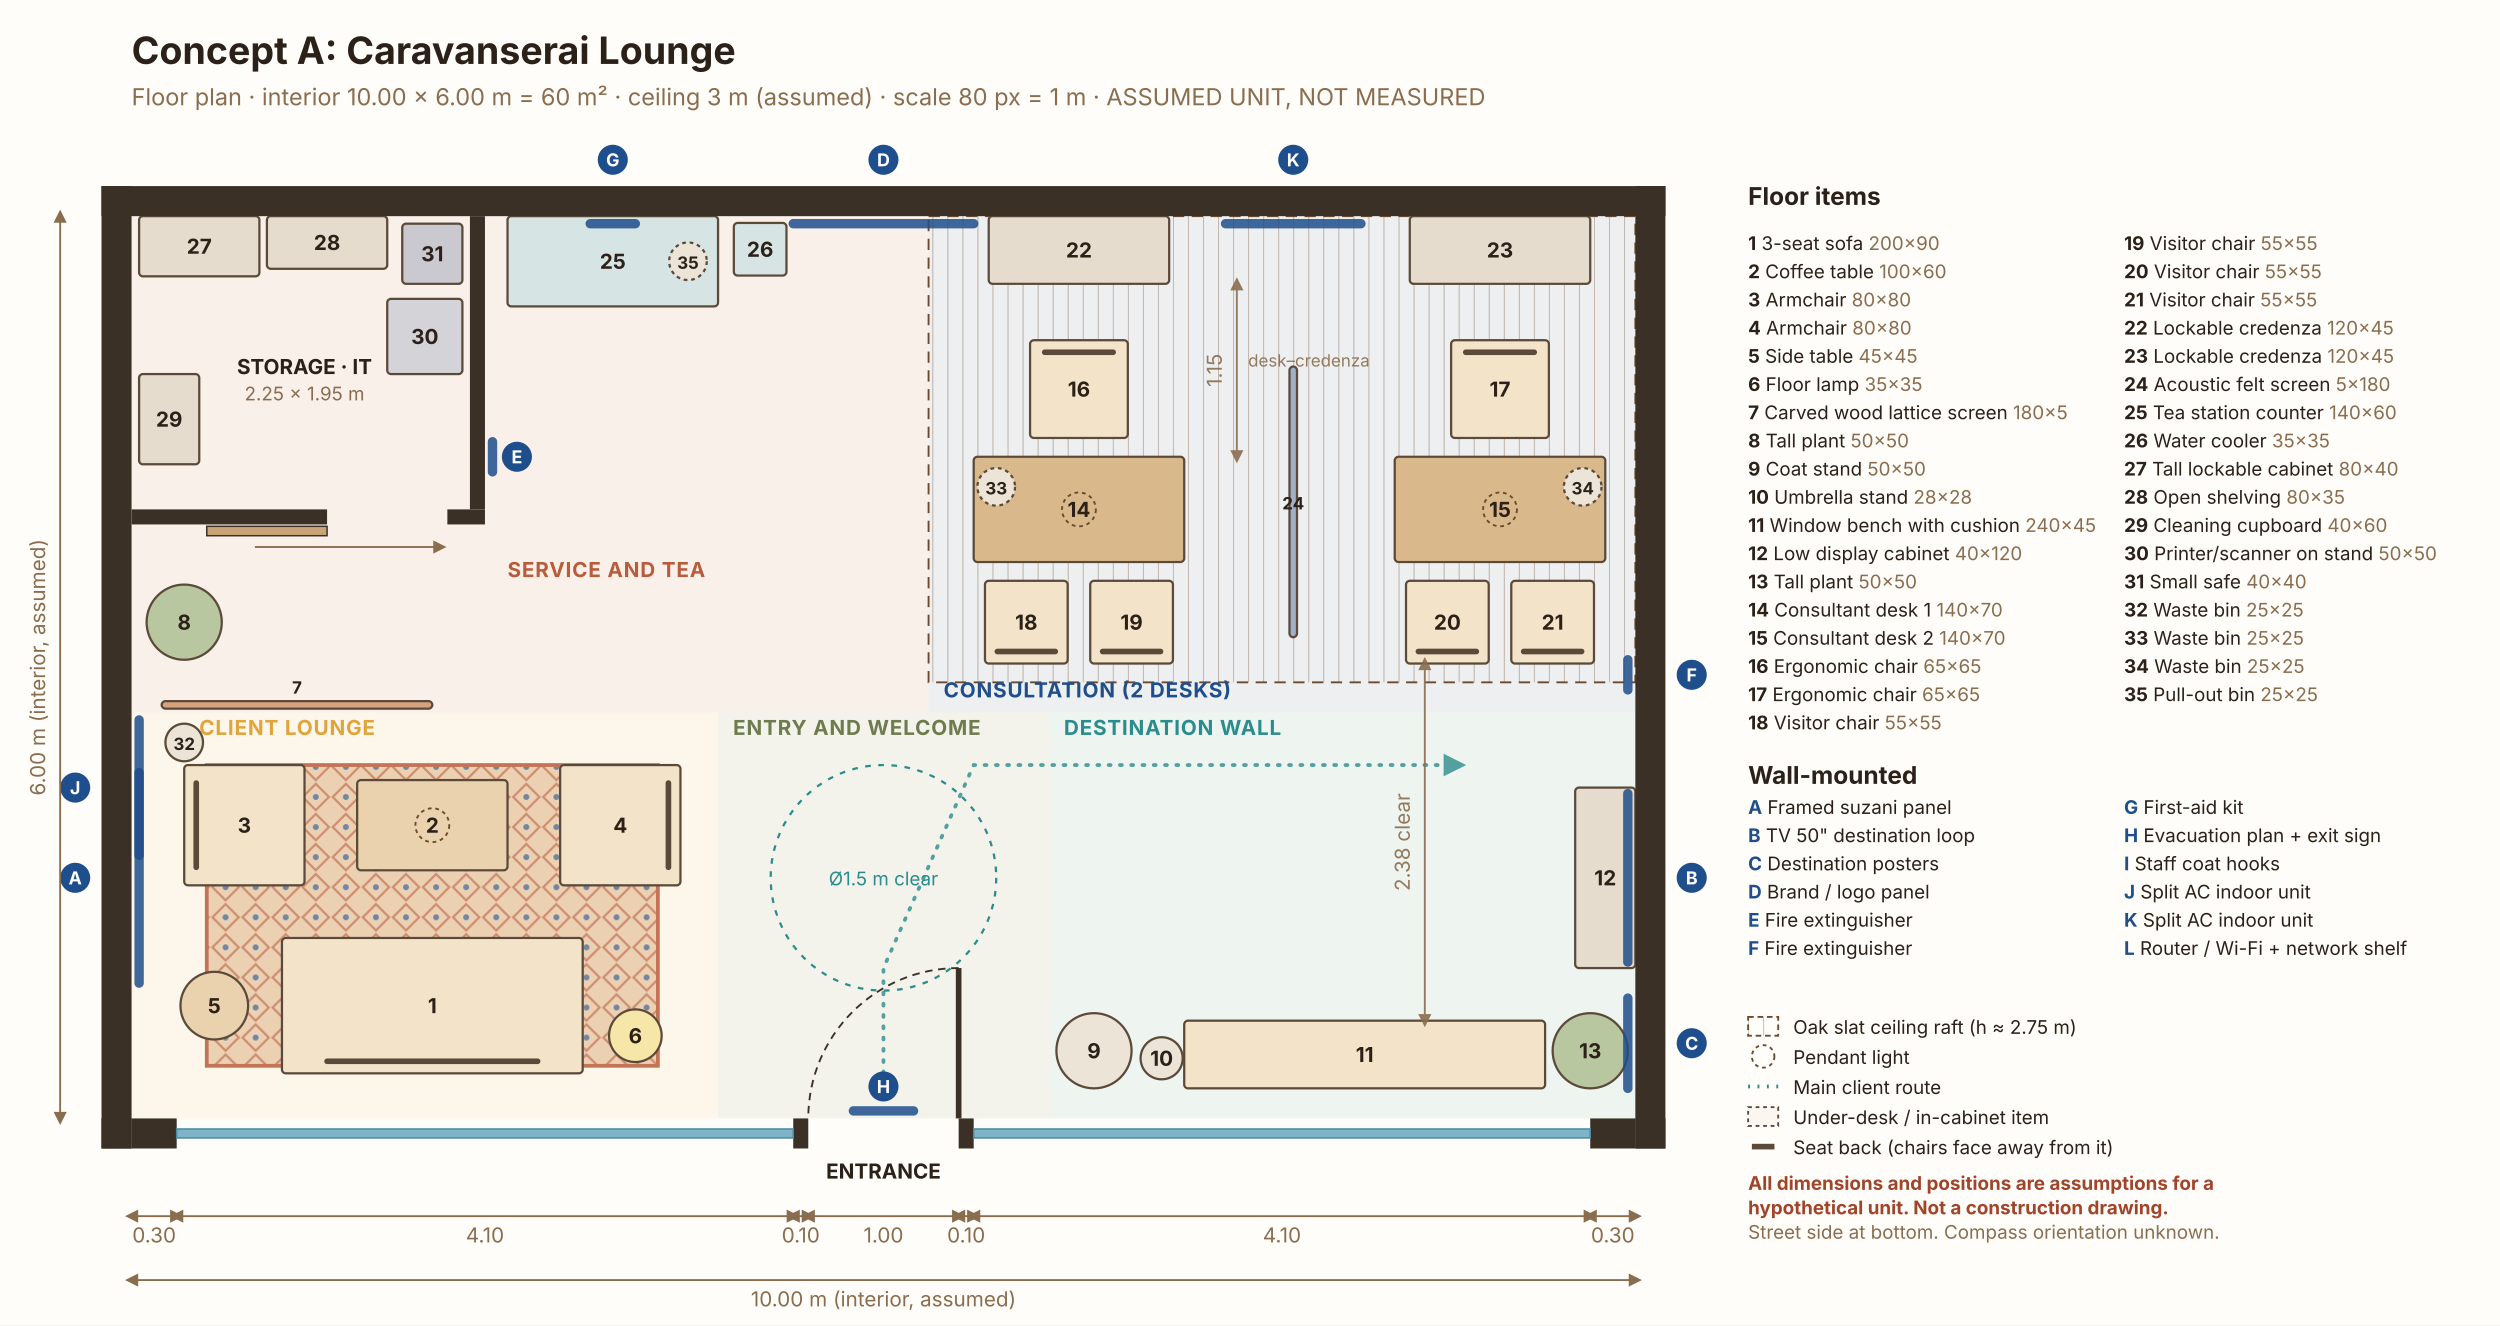
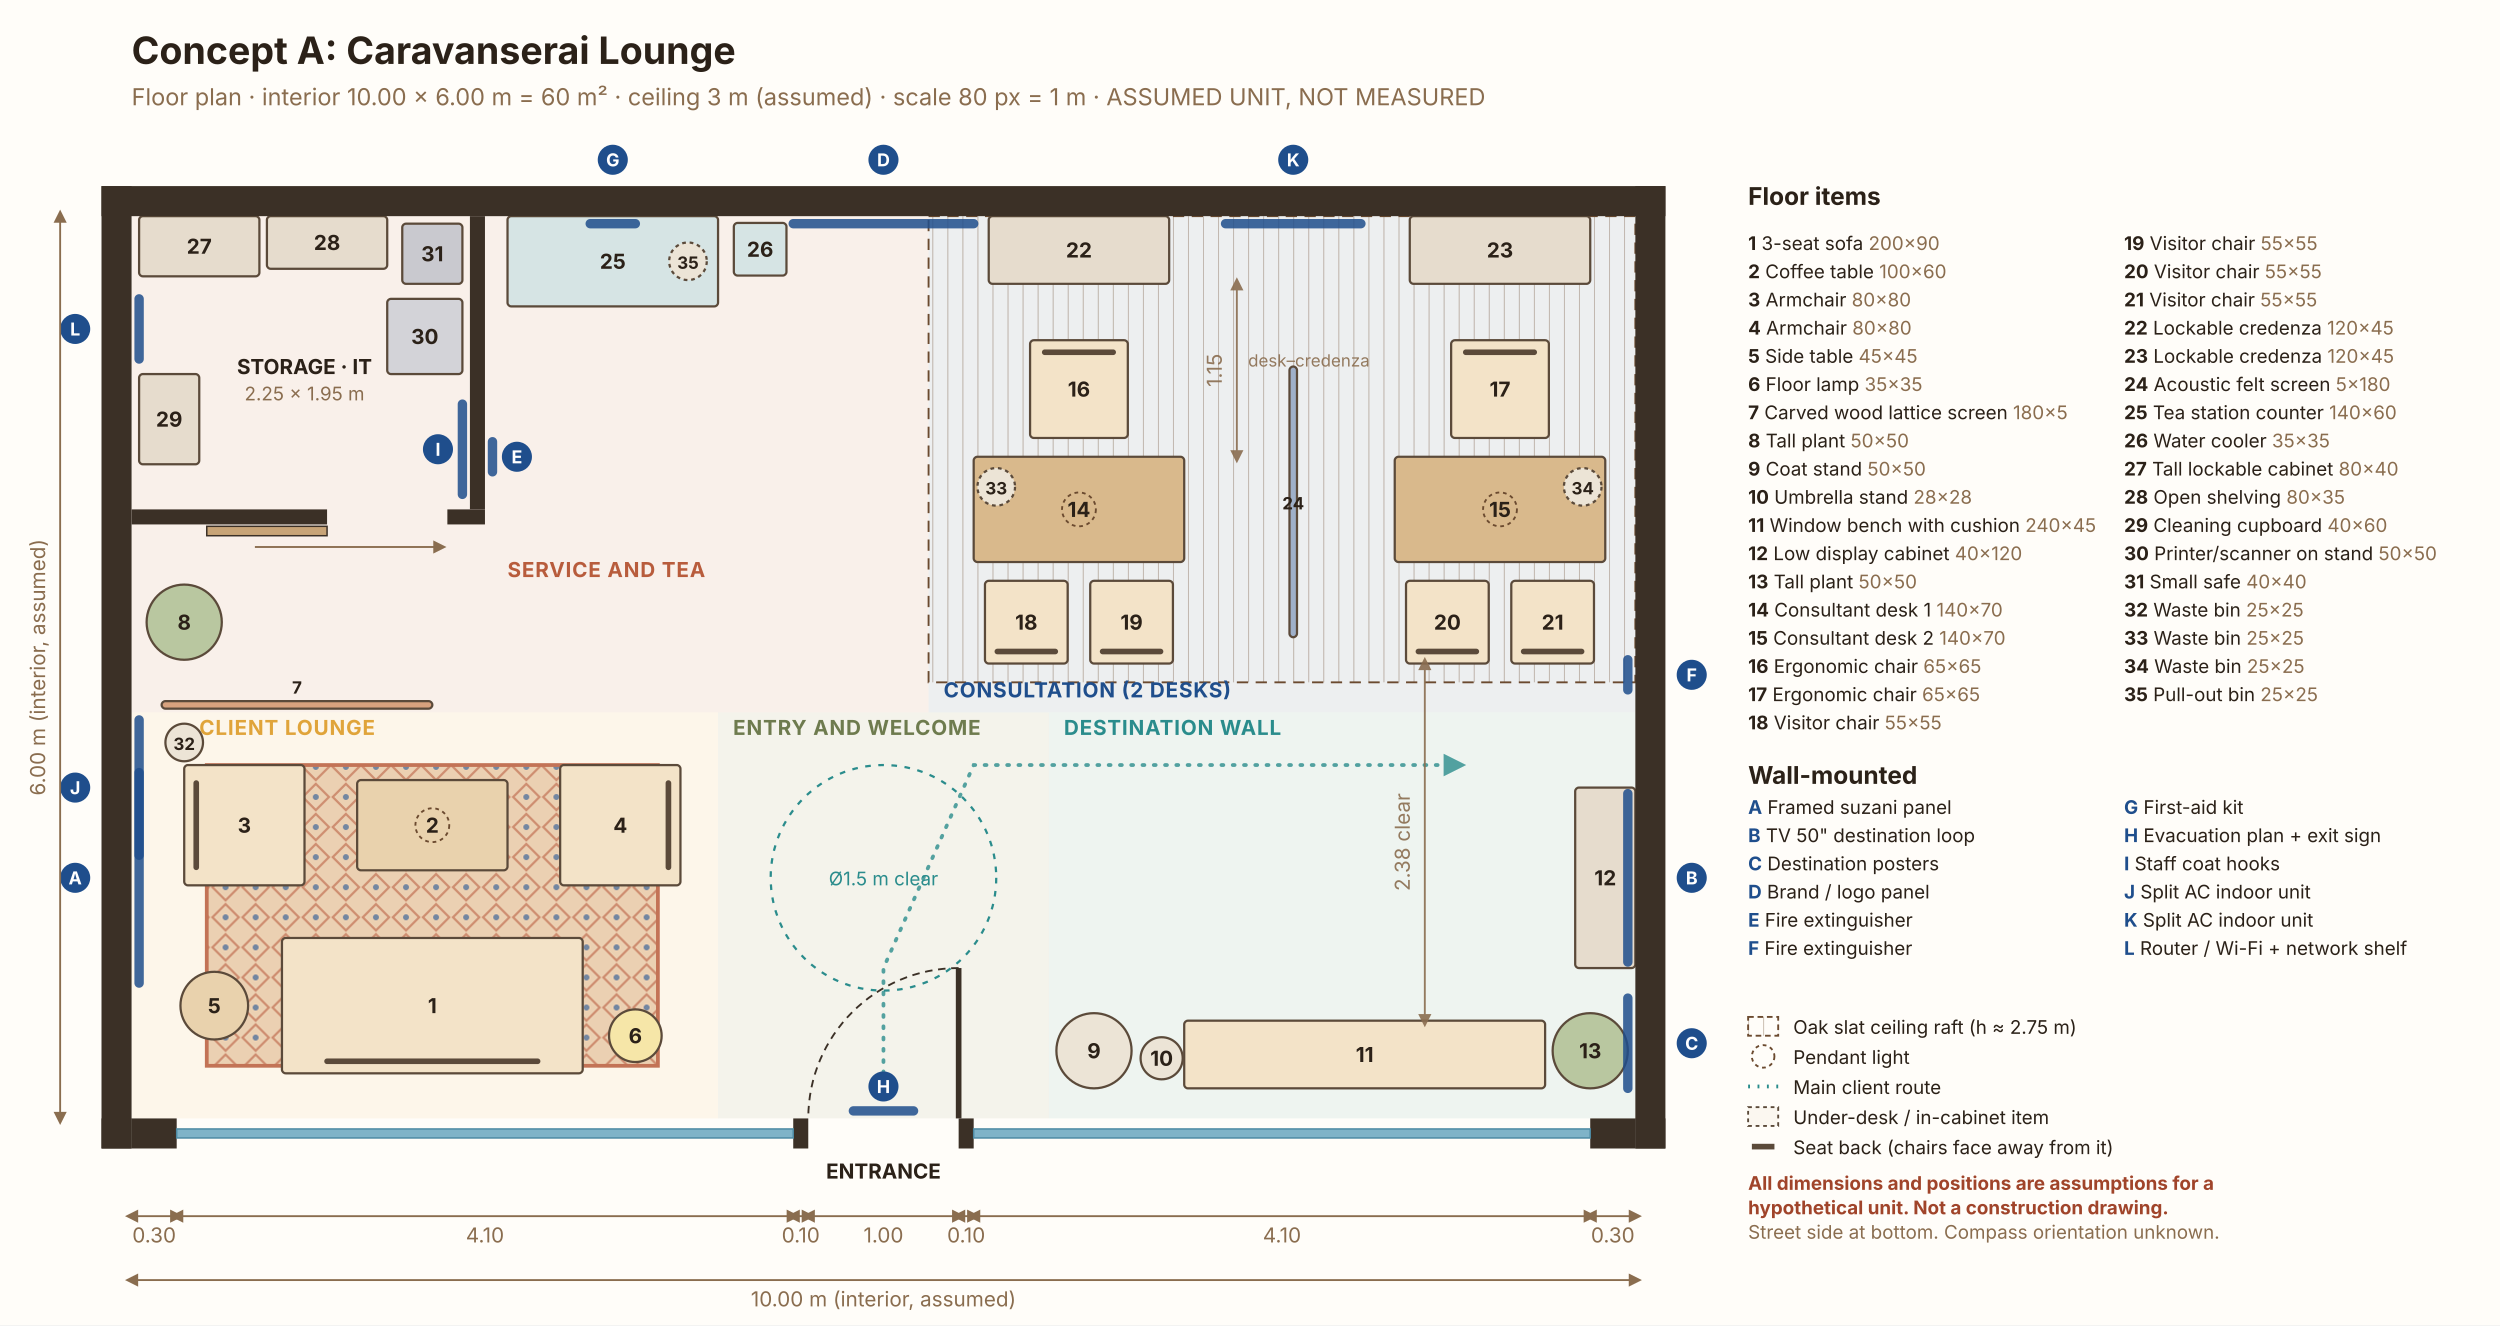
<svg xmlns="http://www.w3.org/2000/svg" viewBox="0 0 1330 705" width="1330" height="705" font-family="Inter, 'Segoe UI', Arial, sans-serif">
  <defs>
    <pattern id="rugPat" width="16" height="16" patternUnits="userSpaceOnUse">
      <rect width="16" height="16" fill="#e8c9a8" />
      <path d="M8 1 L15 8 L8 15 L1 8 Z" fill="none" stroke="#b85c3c" stroke-width="1.2" opacity=".7" />
      <circle cx="8" cy="8" r="1.6" fill="#1f4e8c" opacity=".7" />
    </pattern>
    <pattern id="slats" width="8" height="8" patternUnits="userSpaceOnUse">
      <path d="M0 0 L0 8" stroke="#6b4a2f" stroke-width="1" opacity=".35" />
    </pattern>
    <marker id="arr" viewBox="0 0 10 10" refX="5" refY="5" markerWidth="7" markerHeight="7" orient="auto-start-reverse">
      <path d="M0 0 L10 5 L0 10 z" fill="#8a6d4f" />
    </marker>
    <marker id="arrRoute" viewBox="0 0 10 10" refX="5" refY="5" markerWidth="6" markerHeight="6" orient="auto">
      <path d="M0 0 L10 5 L0 10 z" fill="#2a8c8c" />
    </marker>
  </defs>
  <rect width="1330" height="705" fill="#fffdf9" />
  <text x="70" y="34" font-size="20" font-weight="700" fill="#2b2118">Concept A: Caravanserai Lounge</text>
  <text x="70" y="56" font-size="12.5" fill="#8a6d4f">Floor plan · interior 10.00 × 6.00 m = 60 m² · ceiling 3 m (assumed) · scale 80 px = 1 m · ASSUMED UNIT, NOT MEASURED</text>
  <rect x="70" y="379" width="312" height="216" fill="#E0A43A" opacity=".08" />
  <rect x="382" y="379" width="176" height="216" fill="#6E7B4E" opacity=".08" />
  <rect x="558" y="379" width="312" height="216" fill="#2A8C8C" opacity=".08" />
  <rect x="70" y="115" width="424" height="264" fill="#B85C3C" opacity=".08" />
  <rect x="494" y="115" width="376" height="264" fill="#1F4E8C" opacity=".08" />
  <rect x="494" y="115" width="376" height="248" fill="url(#slats)" stroke="#6b4a2f" stroke-dasharray="6 4" stroke-width="1" />
  <text x="106" y="391" font-size="11" font-weight="700" fill="#E0A43A" letter-spacing=".04em">CLIENT LOUNGE</text>
  <text x="390" y="391" font-size="11" font-weight="700" fill="#6E7B4E" letter-spacing=".04em">ENTRY AND WELCOME</text>
  <text x="566" y="391" font-size="11" font-weight="700" fill="#2A8C8C" letter-spacing=".04em">DESTINATION WALL</text>
  <text x="270" y="307" font-size="11" font-weight="700" fill="#B85C3C" letter-spacing=".04em">SERVICE AND TEA</text>
  <text x="502" y="371" font-size="11" font-weight="700" fill="#1F4E8C" letter-spacing=".04em">CONSULTATION (2 DESKS)</text>
  <rect x="110" y="407" width="240" height="160" fill="url(#rugPat)" stroke="#b85c3c" stroke-width="2" opacity=".85" />
  <circle cx="470" cy="467" r="60" fill="none" stroke="#2a8c8c" stroke-dasharray="3 4" stroke-width="1.2" />
  <text x="470" y="471" font-size="10" text-anchor="middle" fill="#2a8c8c">Ø1.5 m clear</text>
  <polyline points="470,583 470,515 518,407 774,407" fill="none" stroke="#2a8c8c" stroke-width="2" stroke-dasharray="1 5" stroke-linecap="round" marker-end="url(#arrRoute)" opacity=".8" />
  <rect x="150" y="499" width="160" height="72" rx="2" fill="#f3e3c8" stroke="#5b4a3a" stroke-width="1.2" />
  <line x1="286" y1="564.6" x2="174" y2="564.6" stroke="#5b4a3a" stroke-width="3" stroke-linecap="round" />
  <text x="230" y="539" font-size="11" font-weight="700" text-anchor="middle" fill="#2b2118">1</text>
  <rect x="190" y="415" width="80" height="48" rx="2" fill="#e9d2ad" stroke="#5b4a3a" stroke-width="1.2" />
  <text x="230" y="443" font-size="11" font-weight="700" text-anchor="middle" fill="#2b2118">2</text>
  <rect x="98" y="407" width="64" height="64" rx="2" fill="#f3e3c8" stroke="#5b4a3a" stroke-width="1.2" />
  <line x1="104.4" y1="461.4" x2="104.4" y2="416.6" stroke="#5b4a3a" stroke-width="3" stroke-linecap="round" />
  <text x="130" y="443" font-size="11" font-weight="700" text-anchor="middle" fill="#2b2118">3</text>
  <rect x="298" y="407" width="64" height="64" rx="2" fill="#f3e3c8" stroke="#5b4a3a" stroke-width="1.2" />
  <line x1="355.6" y1="416.6" x2="355.6" y2="461.4" stroke="#5b4a3a" stroke-width="3" stroke-linecap="round" />
  <text x="330" y="443" font-size="11" font-weight="700" text-anchor="middle" fill="#2b2118">4</text>
  <ellipse cx="114" cy="535" rx="18" ry="18" fill="#e9d2ad" stroke="#5b4a3a" stroke-width="1.2" />
  <text x="114" y="539" font-size="11" font-weight="700" text-anchor="middle" fill="#2b2118">5</text>
  <ellipse cx="338" cy="551" rx="14" ry="14" fill="#f6e6a8" stroke="#5b4a3a" stroke-width="1.2" />
  <text x="338" y="555" font-size="11" font-weight="700" text-anchor="middle" fill="#2b2118">6</text>
  <rect x="86" y="373" width="144" height="4" rx="2" fill="#d8a27e" stroke="#5b4a3a" stroke-width="1.2" />
  <text x="158" y="369" font-size="9" font-weight="700" text-anchor="middle" fill="#2b2118">7</text>
  <ellipse cx="98" cy="331" rx="20" ry="20" fill="#b9c7a0" stroke="#5b4a3a" stroke-width="1.2" />
  <text x="98" y="335" font-size="11" font-weight="700" text-anchor="middle" fill="#2b2118">8</text>
  <ellipse cx="582" cy="559" rx="20" ry="20" fill="#ece4d6" stroke="#5b4a3a" stroke-width="1.2" />
  <text x="582" y="563" font-size="11" font-weight="700" text-anchor="middle" fill="#2b2118">9</text>
  <ellipse cx="618" cy="563" rx="11.2" ry="11.2" fill="#ece4d6" stroke="#5b4a3a" stroke-width="1.2" />
  <text x="618" y="567" font-size="11" font-weight="700" text-anchor="middle" fill="#2b2118">10</text>
  <rect x="630" y="543" width="192" height="36" rx="2" fill="#f3e3c8" stroke="#5b4a3a" stroke-width="1.2" />
  <text x="726" y="565" font-size="11" font-weight="700" text-anchor="middle" fill="#2b2118">11</text>
  <rect x="838" y="419" width="32" height="96" rx="2" fill="#e6dccd" stroke="#5b4a3a" stroke-width="1.2" />
  <text x="854" y="471" font-size="11" font-weight="700" text-anchor="middle" fill="#2b2118">12</text>
  <ellipse cx="846" cy="559" rx="20" ry="20" fill="#b9c7a0" stroke="#5b4a3a" stroke-width="1.2" />
  <text x="846" y="563" font-size="11" font-weight="700" text-anchor="middle" fill="#2b2118">13</text>
  <rect x="518" y="243" width="112" height="56" rx="2" fill="#d9b98c" stroke="#5b4a3a" stroke-width="1.2" />
  <text x="574" y="275" font-size="11" font-weight="700" text-anchor="middle" fill="#2b2118">14</text>
  <rect x="742" y="243" width="112" height="56" rx="2" fill="#d9b98c" stroke="#5b4a3a" stroke-width="1.2" />
  <text x="798" y="275" font-size="11" font-weight="700" text-anchor="middle" fill="#2b2118">15</text>
  <rect x="548" y="181" width="52" height="52" rx="2" fill="#f3e3c8" stroke="#5b4a3a" stroke-width="1.2" />
  <line x1="555.8" y1="187.4" x2="592.2" y2="187.4" stroke="#5b4a3a" stroke-width="3" stroke-linecap="round" />
  <text x="574" y="211" font-size="11" font-weight="700" text-anchor="middle" fill="#2b2118">16</text>
  <rect x="772" y="181" width="52" height="52" rx="2" fill="#f3e3c8" stroke="#5b4a3a" stroke-width="1.2" />
  <line x1="779.8" y1="187.4" x2="816.2" y2="187.4" stroke="#5b4a3a" stroke-width="3" stroke-linecap="round" />
  <text x="798" y="211" font-size="11" font-weight="700" text-anchor="middle" fill="#2b2118">17</text>
  <rect x="524" y="309" width="44" height="44" rx="2" fill="#f3e3c8" stroke="#5b4a3a" stroke-width="1.2" />
  <line x1="561.4" y1="346.6" x2="530.6" y2="346.6" stroke="#5b4a3a" stroke-width="3" stroke-linecap="round" />
  <text x="546" y="335" font-size="11" font-weight="700" text-anchor="middle" fill="#2b2118">18</text>
  <rect x="580" y="309" width="44" height="44" rx="2" fill="#f3e3c8" stroke="#5b4a3a" stroke-width="1.2" />
  <line x1="617.4" y1="346.6" x2="586.6" y2="346.6" stroke="#5b4a3a" stroke-width="3" stroke-linecap="round" />
  <text x="602" y="335" font-size="11" font-weight="700" text-anchor="middle" fill="#2b2118">19</text>
  <rect x="748" y="309" width="44" height="44" rx="2" fill="#f3e3c8" stroke="#5b4a3a" stroke-width="1.2" />
  <line x1="785.4" y1="346.6" x2="754.6" y2="346.6" stroke="#5b4a3a" stroke-width="3" stroke-linecap="round" />
  <text x="770" y="335" font-size="11" font-weight="700" text-anchor="middle" fill="#2b2118">20</text>
  <rect x="804" y="309" width="44" height="44" rx="2" fill="#f3e3c8" stroke="#5b4a3a" stroke-width="1.2" />
  <line x1="841.4" y1="346.6" x2="810.6" y2="346.6" stroke="#5b4a3a" stroke-width="3" stroke-linecap="round" />
  <text x="826" y="335" font-size="11" font-weight="700" text-anchor="middle" fill="#2b2118">21</text>
  <rect x="526" y="115" width="96" height="36" rx="2" fill="#e6dccd" stroke="#5b4a3a" stroke-width="1.2" />
  <text x="574" y="137" font-size="11" font-weight="700" text-anchor="middle" fill="#2b2118">22</text>
  <rect x="750" y="115" width="96" height="36" rx="2" fill="#e6dccd" stroke="#5b4a3a" stroke-width="1.2" />
  <text x="798" y="137" font-size="11" font-weight="700" text-anchor="middle" fill="#2b2118">23</text>
  <rect x="686" y="195" width="4" height="144" rx="2" fill="#9fb0c9" stroke="#5b4a3a" stroke-width="1.2" />
  <text x="688" y="271" font-size="9" font-weight="700" text-anchor="middle" fill="#2b2118">24</text>
  <rect x="270" y="115" width="112" height="48" rx="2" fill="#d6e4e4" stroke="#5b4a3a" stroke-width="1.2" />
  <text x="326" y="143" font-size="11" font-weight="700" text-anchor="middle" fill="#2b2118">25</text>
  <rect x="390.4" y="118.6" width="28" height="28" rx="2" fill="#d6e4e4" stroke="#5b4a3a" stroke-width="1.2" />
  <text x="404.4" y="136.6" font-size="11" font-weight="700" text-anchor="middle" fill="#2b2118">26</text>
  <rect x="74" y="115" width="64" height="32" rx="2" fill="#e6dccd" stroke="#5b4a3a" stroke-width="1.2" />
  <text x="106" y="135" font-size="11" font-weight="700" text-anchor="middle" fill="#2b2118">27</text>
  <rect x="142" y="115" width="64" height="28" rx="2" fill="#e6dccd" stroke="#5b4a3a" stroke-width="1.2" />
  <text x="174" y="133" font-size="11" font-weight="700" text-anchor="middle" fill="#2b2118">28</text>
  <rect x="74" y="199" width="32" height="48" rx="2" fill="#e6dccd" stroke="#5b4a3a" stroke-width="1.2" />
  <text x="90" y="227" font-size="11" font-weight="700" text-anchor="middle" fill="#2b2118">29</text>
  <rect x="206" y="159" width="40" height="40" rx="2" fill="#d3d3d8" stroke="#5b4a3a" stroke-width="1.2" />
  <text x="226" y="183" font-size="11" font-weight="700" text-anchor="middle" fill="#2b2118">30</text>
  <rect x="214" y="119" width="32" height="32" rx="2" fill="#c9c9cf" stroke="#5b4a3a" stroke-width="1.2" />
  <text x="230" y="139" font-size="11" font-weight="700" text-anchor="middle" fill="#2b2118">31</text>
  <ellipse cx="98" cy="395" rx="10" ry="10" fill="#ece4d6" stroke="#5b4a3a" stroke-width="1.2" />
  <text x="98" y="399" font-size="9" font-weight="700" text-anchor="middle" fill="#2b2118">32</text>
  <ellipse cx="530" cy="259" rx="10" ry="10" fill="#ece4d6" stroke="#5b4a3a" stroke-width="1.2" stroke-dasharray="2 2" />
  <text x="530" y="263" font-size="9" font-weight="700" text-anchor="middle" fill="#2b2118">33</text>
  <ellipse cx="842" cy="259" rx="10" ry="10" fill="#ece4d6" stroke="#5b4a3a" stroke-width="1.2" stroke-dasharray="2 2" />
  <text x="842" y="263" font-size="9" font-weight="700" text-anchor="middle" fill="#2b2118">34</text>
  <ellipse cx="366" cy="139" rx="10" ry="10" fill="#ece4d6" stroke="#5b4a3a" stroke-width="1.2" stroke-dasharray="2 2" />
  <text x="366" y="143" font-size="9" font-weight="700" text-anchor="middle" fill="#2b2118">35</text>
  <circle cx="574" cy="271" r="9" fill="none" stroke="#6b4a2f" stroke-width="1" stroke-dasharray="2 2" />
  <circle cx="798" cy="271" r="9" fill="none" stroke="#6b4a2f" stroke-width="1" stroke-dasharray="2 2" />
  <circle cx="230" cy="439" r="9" fill="none" stroke="#6b4a2f" stroke-width="1" stroke-dasharray="2 2" />
  <rect x="54" y="99" width="832" height="16" fill="#3b3026" />
  <rect x="54" y="99" width="16" height="512" fill="#3b3026" />
  <rect x="870" y="99" width="16" height="512" fill="#3b3026" />
  <rect x="70" y="595" width="24" height="16" fill="#3b3026" />
  <rect x="422" y="595" width="8" height="16" fill="#3b3026" />
  <rect x="510" y="595" width="8" height="16" fill="#3b3026" />
  <rect x="846" y="595" width="24" height="16" fill="#3b3026" />
  <rect x="54" y="595" width="16" height="16" fill="#3b3026" />
  <rect x="870" y="595" width="16" height="16" fill="#3b3026" />
  <rect x="94" y="600.6" width="328" height="4.8" fill="#7fb3c8" stroke="#4d8aa3" stroke-width=".8" />
  <rect x="518" y="600.6" width="328" height="4.8" fill="#7fb3c8" stroke="#4d8aa3" stroke-width=".8" />
  <line x1="510" y1="595" x2="510" y2="515" stroke="#3b3026" stroke-width="3" />
  <path d="M 510 515 A 80 80 0 0 0 430 595" fill="none" stroke="#3b3026" stroke-width="1" stroke-dasharray="4 3" />
  <text x="470" y="627" font-size="11" font-weight="700" text-anchor="middle" fill="#2b2118">ENTRANCE</text>
  <rect x="110" y="280" width="64" height="5" fill="#c8a477" stroke="#3b3026" stroke-width=".8" />
  <line x1="135.6" y1="291" x2="234" y2="291" stroke="#8a6d4f" stroke-width="1" marker-end="url(#arr)" />
  <rect x="70" y="271" width="104" height="8" fill="#3b3026" />
  <rect x="238" y="271" width="20" height="8" fill="#3b3026" />
  <rect x="250" y="115" width="8" height="156" fill="#3b3026" />
  <text x="162" y="199" font-size="11" font-weight="700" text-anchor="middle" fill="#2b2118">STORAGE · IT</text>
  <text x="162" y="213" font-size="10" text-anchor="middle" fill="#8a6d4f">2.25 × 1.95 m</text>
  <line x1="74" y1="411" x2="74" y2="523" stroke="#1f4e8c" stroke-width="5" stroke-linecap="round" opacity=".85" />
  <line x1="866" y1="422.2" x2="866" y2="511.8" stroke="#1f4e8c" stroke-width="5" stroke-linecap="round" opacity=".85" />
  <line x1="866" y1="531" x2="866" y2="579" stroke="#1f4e8c" stroke-width="5" stroke-linecap="round" opacity=".85" />
  <line x1="422" y1="119" x2="518" y2="119" stroke="#1f4e8c" stroke-width="5" stroke-linecap="round" opacity=".85" />
  <line x1="262" y1="235" x2="262" y2="251" stroke="#1f4e8c" stroke-width="5" stroke-linecap="round" opacity=".85" />
  <line x1="866" y1="351" x2="866" y2="367" stroke="#1f4e8c" stroke-width="5" stroke-linecap="round" opacity=".85" />
  <line x1="314" y1="119" x2="338" y2="119" stroke="#1f4e8c" stroke-width="5" stroke-linecap="round" opacity=".85" />
  <line x1="454" y1="591" x2="486" y2="591" stroke="#1f4e8c" stroke-width="5" stroke-linecap="round" opacity=".85" />
+   <line x1="246" y1="215" x2="246" y2="263" stroke="#1f4e8c" stroke-width="5" stroke-linecap="round" opacity=".85" />
  <line x1="74" y1="383" x2="74" y2="455" stroke="#1f4e8c" stroke-width="5" stroke-linecap="round" opacity=".85" />
  <line x1="652" y1="119" x2="724" y2="119" stroke="#1f4e8c" stroke-width="5" stroke-linecap="round" opacity=".85" />
+   <line x1="74" y1="159" x2="74" y2="191" stroke="#1f4e8c" stroke-width="5" stroke-linecap="round" opacity=".85" />
  <circle cx="40" cy="467" r="8" fill="#1f4e8c" />
  <text x="40" y="470.5" font-size="9.5" font-weight="700" fill="#fff" text-anchor="middle">A</text>
  <circle cx="900" cy="467" r="8" fill="#1f4e8c" />
  <text x="900" y="470.5" font-size="9.5" font-weight="700" fill="#fff" text-anchor="middle">B</text>
  <circle cx="900" cy="555" r="8" fill="#1f4e8c" />
  <text x="900" y="558.5" font-size="9.5" font-weight="700" fill="#fff" text-anchor="middle">C</text>
  <circle cx="470" cy="85" r="8" fill="#1f4e8c" />
  <text x="470" y="88.5" font-size="9.5" font-weight="700" fill="#fff" text-anchor="middle">D</text>
  <circle cx="275" cy="243" r="8" fill="#1f4e8c" />
  <text x="275" y="246.5" font-size="9.5" font-weight="700" fill="#fff" text-anchor="middle">E</text>
  <circle cx="900" cy="359" r="8" fill="#1f4e8c" />
  <text x="900" y="362.5" font-size="9.5" font-weight="700" fill="#fff" text-anchor="middle">F</text>
  <circle cx="326" cy="85" r="8" fill="#1f4e8c" />
  <text x="326" y="88.5" font-size="9.5" font-weight="700" fill="#fff" text-anchor="middle">G</text>
  <circle cx="470" cy="578" r="8" fill="#1f4e8c" />
  <text x="470" y="581.5" font-size="9.5" font-weight="700" fill="#fff" text-anchor="middle">H</text>
+   <circle cx="233" cy="239" r="8" fill="#1f4e8c" />
+   <text x="233" y="242.5" font-size="9.5" font-weight="700" fill="#fff" text-anchor="middle">I</text>
  <circle cx="40" cy="419" r="8" fill="#1f4e8c" />
  <text x="40" y="422.5" font-size="9.5" font-weight="700" fill="#fff" text-anchor="middle">J</text>
  <circle cx="688" cy="85" r="8" fill="#1f4e8c" />
  <text x="688" y="88.5" font-size="9.5" font-weight="700" fill="#fff" text-anchor="middle">K</text>
+   <circle cx="40" cy="175" r="8" fill="#1f4e8c" />
+   <text x="40" y="178.5" font-size="9.5" font-weight="700" fill="#fff" text-anchor="middle">L</text>
  <line x1="70" y1="681" x2="870" y2="681" stroke="#8a6d4f" stroke-width="1" marker-start="url(#arr)" marker-end="url(#arr)" />
  <text x="470" y="695" font-size="11" text-anchor="middle" fill="#8a6d4f">10.00 m (interior, assumed)</text>
  <line x1="70" y1="647" x2="94" y2="647" stroke="#8a6d4f" stroke-width="1" marker-start="url(#arr)" marker-end="url(#arr)" />
  <text x="82" y="661" font-size="11" text-anchor="middle" fill="#8a6d4f">0.30</text>
  <line x1="94" y1="647" x2="422" y2="647" stroke="#8a6d4f" stroke-width="1" marker-start="url(#arr)" marker-end="url(#arr)" />
  <text x="258" y="661" font-size="11" text-anchor="middle" fill="#8a6d4f">4.10</text>
  <line x1="422" y1="647" x2="430" y2="647" stroke="#8a6d4f" stroke-width="1" marker-start="url(#arr)" marker-end="url(#arr)" />
  <text x="426" y="661" font-size="11" text-anchor="middle" fill="#8a6d4f">0.10</text>
  <line x1="430" y1="647" x2="510" y2="647" stroke="#8a6d4f" stroke-width="1" marker-start="url(#arr)" marker-end="url(#arr)" />
  <text x="470" y="661" font-size="11" text-anchor="middle" fill="#8a6d4f">1.00</text>
  <line x1="510" y1="647" x2="518" y2="647" stroke="#8a6d4f" stroke-width="1" marker-start="url(#arr)" marker-end="url(#arr)" />
  <text x="514" y="661" font-size="11" text-anchor="middle" fill="#8a6d4f">0.10</text>
  <line x1="518" y1="647" x2="846" y2="647" stroke="#8a6d4f" stroke-width="1" marker-start="url(#arr)" marker-end="url(#arr)" />
  <text x="682" y="661" font-size="11" text-anchor="middle" fill="#8a6d4f">4.10</text>
  <line x1="846" y1="647" x2="870" y2="647" stroke="#8a6d4f" stroke-width="1" marker-start="url(#arr)" marker-end="url(#arr)" />
  <text x="858" y="661" font-size="11" text-anchor="middle" fill="#8a6d4f">0.30</text>
  <line x1="32" y1="595" x2="32" y2="115" stroke="#8a6d4f" stroke-width="1" marker-start="url(#arr)" marker-end="url(#arr)" />
  <text x="24" y="355" font-size="11" text-anchor="middle" fill="#8a6d4f" transform="rotate(-90 24 355)">6.00 m (interior, assumed)</text>
  <g opacity=".9">
    <line x1="658" y1="243" x2="658" y2="151" stroke="#8a6d4f" stroke-width="1" marker-start="url(#arr)" marker-end="url(#arr)" />
    <text x="650" y="197" font-size="11" text-anchor="middle" fill="#8a6d4f" transform="rotate(-90 650 197)">1.15</text>
    <text x="664" y="195" font-size="9" fill="#8a6d4f">desk–credenza</text>
    <line x1="758" y1="543" x2="758" y2="353" stroke="#8a6d4f" stroke-width="1" marker-start="url(#arr)" marker-end="url(#arr)" />
    <text x="750" y="448" font-size="11" text-anchor="middle" fill="#8a6d4f" transform="rotate(-90 750 448)">2.38 clear</text>
  </g>
  <text x="930" y="109" font-size="13" font-weight="700" fill="#2b2118">Floor items</text>
  <text x="930" y="133" font-size="10" fill="#2b2118">
    <tspan font-weight="700">1</tspan> 3-seat sofa <tspan fill="#8a6d4f">200×90</tspan>
  </text>
  <text x="930" y="148" font-size="10" fill="#2b2118">
    <tspan font-weight="700">2</tspan> Coffee table <tspan fill="#8a6d4f">100×60</tspan>
  </text>
  <text x="930" y="163" font-size="10" fill="#2b2118">
    <tspan font-weight="700">3</tspan> Armchair <tspan fill="#8a6d4f">80×80</tspan>
  </text>
  <text x="930" y="178" font-size="10" fill="#2b2118">
    <tspan font-weight="700">4</tspan> Armchair <tspan fill="#8a6d4f">80×80</tspan>
  </text>
  <text x="930" y="193" font-size="10" fill="#2b2118">
    <tspan font-weight="700">5</tspan> Side table <tspan fill="#8a6d4f">45×45</tspan>
  </text>
  <text x="930" y="208" font-size="10" fill="#2b2118">
    <tspan font-weight="700">6</tspan> Floor lamp <tspan fill="#8a6d4f">35×35</tspan>
  </text>
  <text x="930" y="223" font-size="10" fill="#2b2118">
    <tspan font-weight="700">7</tspan> Carved wood lattice screen <tspan fill="#8a6d4f">180×5</tspan>
  </text>
  <text x="930" y="238" font-size="10" fill="#2b2118">
    <tspan font-weight="700">8</tspan> Tall plant <tspan fill="#8a6d4f">50×50</tspan>
  </text>
  <text x="930" y="253" font-size="10" fill="#2b2118">
    <tspan font-weight="700">9</tspan> Coat stand <tspan fill="#8a6d4f">50×50</tspan>
  </text>
  <text x="930" y="268" font-size="10" fill="#2b2118">
    <tspan font-weight="700">10</tspan> Umbrella stand <tspan fill="#8a6d4f">28×28</tspan>
  </text>
  <text x="930" y="283" font-size="10" fill="#2b2118">
    <tspan font-weight="700">11</tspan> Window bench with cushion <tspan fill="#8a6d4f">240×45</tspan>
  </text>
  <text x="930" y="298" font-size="10" fill="#2b2118">
    <tspan font-weight="700">12</tspan> Low display cabinet <tspan fill="#8a6d4f">40×120</tspan>
  </text>
  <text x="930" y="313" font-size="10" fill="#2b2118">
    <tspan font-weight="700">13</tspan> Tall plant <tspan fill="#8a6d4f">50×50</tspan>
  </text>
  <text x="930" y="328" font-size="10" fill="#2b2118">
    <tspan font-weight="700">14</tspan> Consultant desk 1 <tspan fill="#8a6d4f">140×70</tspan>
  </text>
  <text x="930" y="343" font-size="10" fill="#2b2118">
    <tspan font-weight="700">15</tspan> Consultant desk 2 <tspan fill="#8a6d4f">140×70</tspan>
  </text>
  <text x="930" y="358" font-size="10" fill="#2b2118">
    <tspan font-weight="700">16</tspan> Ergonomic chair <tspan fill="#8a6d4f">65×65</tspan>
  </text>
  <text x="930" y="373" font-size="10" fill="#2b2118">
    <tspan font-weight="700">17</tspan> Ergonomic chair <tspan fill="#8a6d4f">65×65</tspan>
  </text>
  <text x="930" y="388" font-size="10" fill="#2b2118">
    <tspan font-weight="700">18</tspan> Visitor chair <tspan fill="#8a6d4f">55×55</tspan>
  </text>
  <text x="1130" y="133" font-size="10" fill="#2b2118">
    <tspan font-weight="700">19</tspan> Visitor chair <tspan fill="#8a6d4f">55×55</tspan>
  </text>
  <text x="1130" y="148" font-size="10" fill="#2b2118">
    <tspan font-weight="700">20</tspan> Visitor chair <tspan fill="#8a6d4f">55×55</tspan>
  </text>
  <text x="1130" y="163" font-size="10" fill="#2b2118">
    <tspan font-weight="700">21</tspan> Visitor chair <tspan fill="#8a6d4f">55×55</tspan>
  </text>
  <text x="1130" y="178" font-size="10" fill="#2b2118">
    <tspan font-weight="700">22</tspan> Lockable credenza <tspan fill="#8a6d4f">120×45</tspan>
  </text>
  <text x="1130" y="193" font-size="10" fill="#2b2118">
    <tspan font-weight="700">23</tspan> Lockable credenza <tspan fill="#8a6d4f">120×45</tspan>
  </text>
  <text x="1130" y="208" font-size="10" fill="#2b2118">
    <tspan font-weight="700">24</tspan> Acoustic felt screen <tspan fill="#8a6d4f">5×180</tspan>
  </text>
  <text x="1130" y="223" font-size="10" fill="#2b2118">
    <tspan font-weight="700">25</tspan> Tea station counter <tspan fill="#8a6d4f">140×60</tspan>
  </text>
  <text x="1130" y="238" font-size="10" fill="#2b2118">
    <tspan font-weight="700">26</tspan> Water cooler <tspan fill="#8a6d4f">35×35</tspan>
  </text>
  <text x="1130" y="253" font-size="10" fill="#2b2118">
    <tspan font-weight="700">27</tspan> Tall lockable cabinet <tspan fill="#8a6d4f">80×40</tspan>
  </text>
  <text x="1130" y="268" font-size="10" fill="#2b2118">
    <tspan font-weight="700">28</tspan> Open shelving <tspan fill="#8a6d4f">80×35</tspan>
  </text>
  <text x="1130" y="283" font-size="10" fill="#2b2118">
    <tspan font-weight="700">29</tspan> Cleaning cupboard <tspan fill="#8a6d4f">40×60</tspan>
  </text>
  <text x="1130" y="298" font-size="10" fill="#2b2118">
    <tspan font-weight="700">30</tspan> Printer/scanner on stand <tspan fill="#8a6d4f">50×50</tspan>
  </text>
  <text x="1130" y="313" font-size="10" fill="#2b2118">
    <tspan font-weight="700">31</tspan> Small safe <tspan fill="#8a6d4f">40×40</tspan>
  </text>
  <text x="1130" y="328" font-size="10" fill="#2b2118">
    <tspan font-weight="700">32</tspan> Waste bin <tspan fill="#8a6d4f">25×25</tspan>
  </text>
  <text x="1130" y="343" font-size="10" fill="#2b2118">
    <tspan font-weight="700">33</tspan> Waste bin <tspan fill="#8a6d4f">25×25</tspan>
  </text>
  <text x="1130" y="358" font-size="10" fill="#2b2118">
    <tspan font-weight="700">34</tspan> Waste bin <tspan fill="#8a6d4f">25×25</tspan>
  </text>
  <text x="1130" y="373" font-size="10" fill="#2b2118">
    <tspan font-weight="700">35</tspan> Pull-out bin <tspan fill="#8a6d4f">25×25</tspan>
  </text>
  <text x="930" y="417" font-size="13" font-weight="700" fill="#2b2118">Wall-mounted</text>
  <text x="930" y="433" font-size="10" fill="#2b2118">
    <tspan font-weight="700" fill="#1f4e8c">A</tspan> Framed suzani panel</text>
  <text x="930" y="448" font-size="10" fill="#2b2118">
    <tspan font-weight="700" fill="#1f4e8c">B</tspan> TV 50" destination loop</text>
  <text x="930" y="463" font-size="10" fill="#2b2118">
    <tspan font-weight="700" fill="#1f4e8c">C</tspan> Destination posters</text>
  <text x="930" y="478" font-size="10" fill="#2b2118">
    <tspan font-weight="700" fill="#1f4e8c">D</tspan> Brand / logo panel</text>
  <text x="930" y="493" font-size="10" fill="#2b2118">
    <tspan font-weight="700" fill="#1f4e8c">E</tspan> Fire extinguisher</text>
  <text x="930" y="508" font-size="10" fill="#2b2118">
    <tspan font-weight="700" fill="#1f4e8c">F</tspan> Fire extinguisher</text>
  <text x="1130" y="433" font-size="10" fill="#2b2118">
    <tspan font-weight="700" fill="#1f4e8c">G</tspan> First-aid kit</text>
  <text x="1130" y="448" font-size="10" fill="#2b2118">
    <tspan font-weight="700" fill="#1f4e8c">H</tspan> Evacuation plan + exit sign</text>
  <text x="1130" y="463" font-size="10" fill="#2b2118">
    <tspan font-weight="700" fill="#1f4e8c">I</tspan> Staff coat hooks</text>
  <text x="1130" y="478" font-size="10" fill="#2b2118">
    <tspan font-weight="700" fill="#1f4e8c">J</tspan> Split AC indoor unit</text>
  <text x="1130" y="493" font-size="10" fill="#2b2118">
    <tspan font-weight="700" fill="#1f4e8c">K</tspan> Split AC indoor unit</text>
  <text x="1130" y="508" font-size="10" fill="#2b2118">
    <tspan font-weight="700" fill="#1f4e8c">L</tspan> Router / Wi-Fi + network shelf</text>
  <g transform="translate(930 541)">
    <rect width="16" height="10" fill="url(#slats)" stroke="#6b4a2f" stroke-dasharray="3 2" />
    <text x="24" y="9" font-size="10" fill="#2b2118">Oak slat ceiling raft (h ≈ 2.75 m)</text>
  </g>
  <g transform="translate(930 557)">
    <circle cx="8" cy="5" r="6" fill="none" stroke="#6b4a2f" stroke-dasharray="2 2" />
    <text x="24" y="9" font-size="10" fill="#2b2118">Pendant light</text>
  </g>
  <g transform="translate(930 573)">
    <line x1="0" y1="5" x2="16" y2="5" stroke="#2a8c8c" stroke-width="2" stroke-dasharray="1 4" />
    <text x="24" y="9" font-size="10" fill="#2b2118">Main client route</text>
  </g>
  <g transform="translate(930 589)">
    <rect width="16" height="10" fill="#fbf7f0" stroke="#5b4a3a" stroke-dasharray="2 2" />
    <text x="24" y="9" font-size="10" fill="#2b2118">Under-desk / in-cabinet item</text>
  </g>
  <g transform="translate(930 605)">
    <line x1="2" y1="5" x2="14" y2="5" stroke="#5b4a3a" stroke-width="3" />
    <text x="24" y="9" font-size="10" fill="#2b2118">Seat back (chairs face away from it)</text>
  </g>
  <text x="930" y="633" font-size="10" fill="#a0442a" font-weight="700">All dimensions and positions are assumptions for a</text>
  <text x="930" y="646" font-size="10" fill="#a0442a" font-weight="700">hypothetical unit. Not a construction drawing.</text>
  <text x="930" y="659" font-size="10" fill="#8a6d4f">Street side at bottom. Compass orientation unknown.</text>
</svg>
